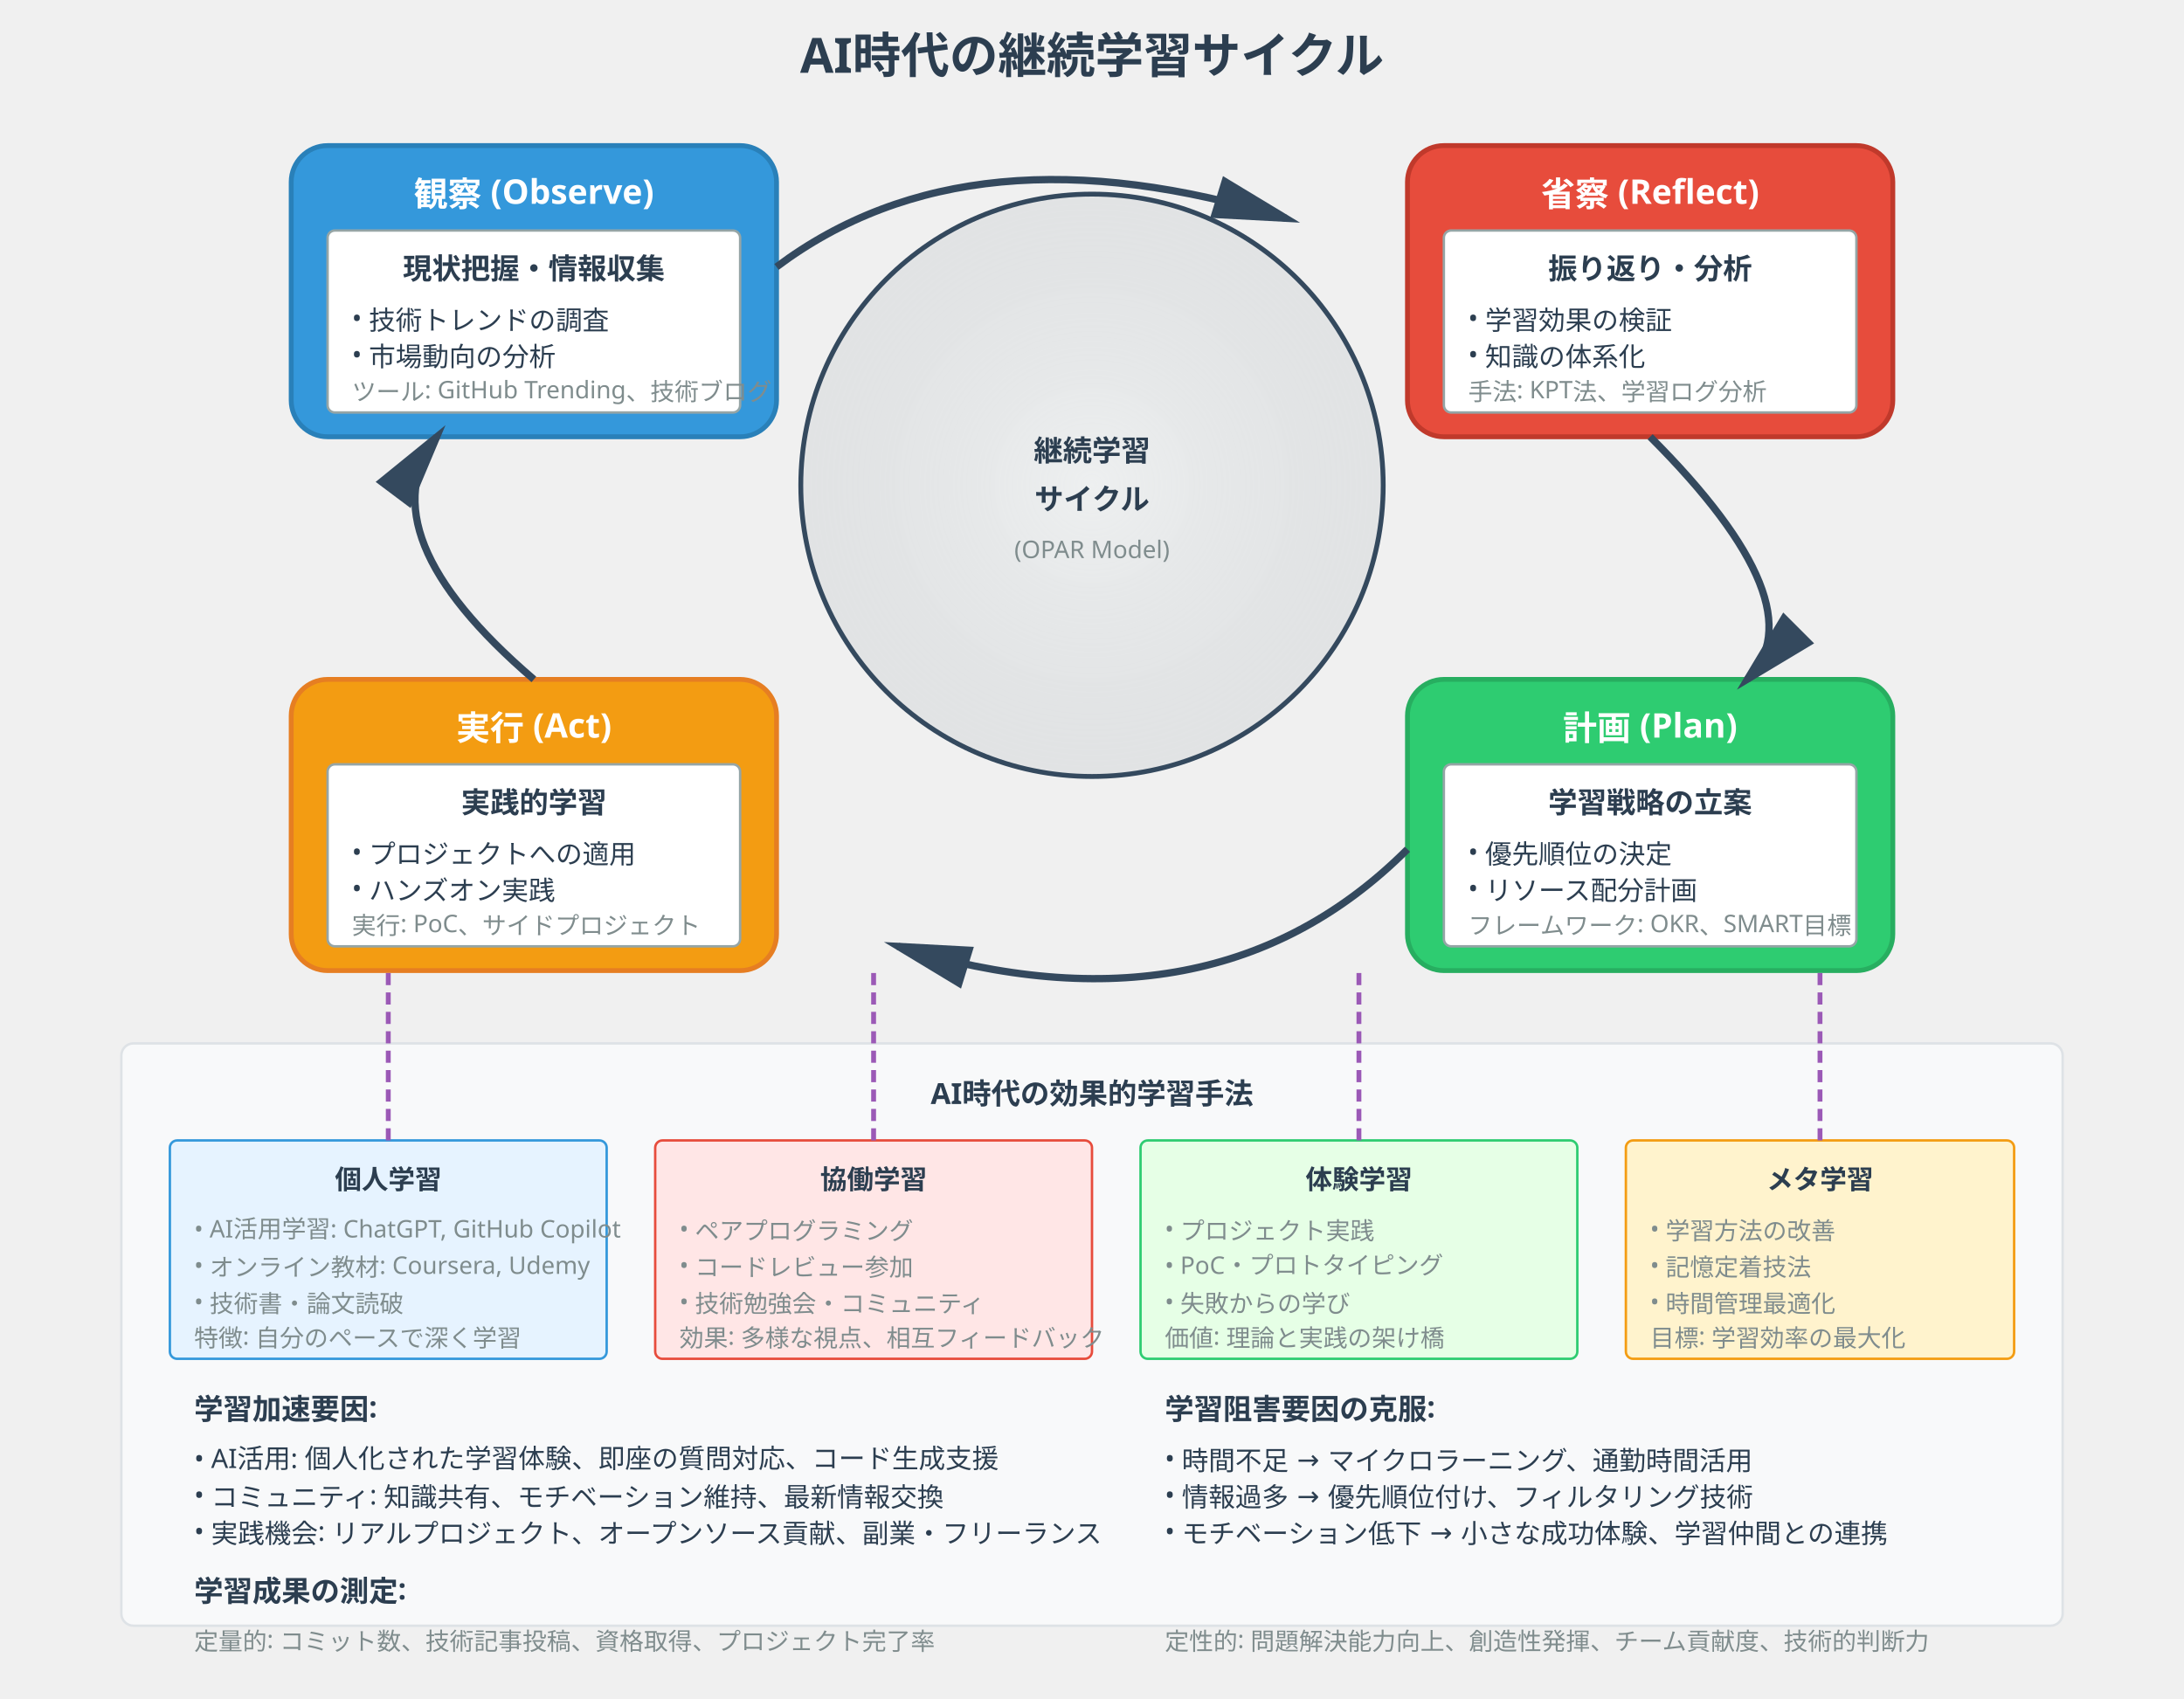
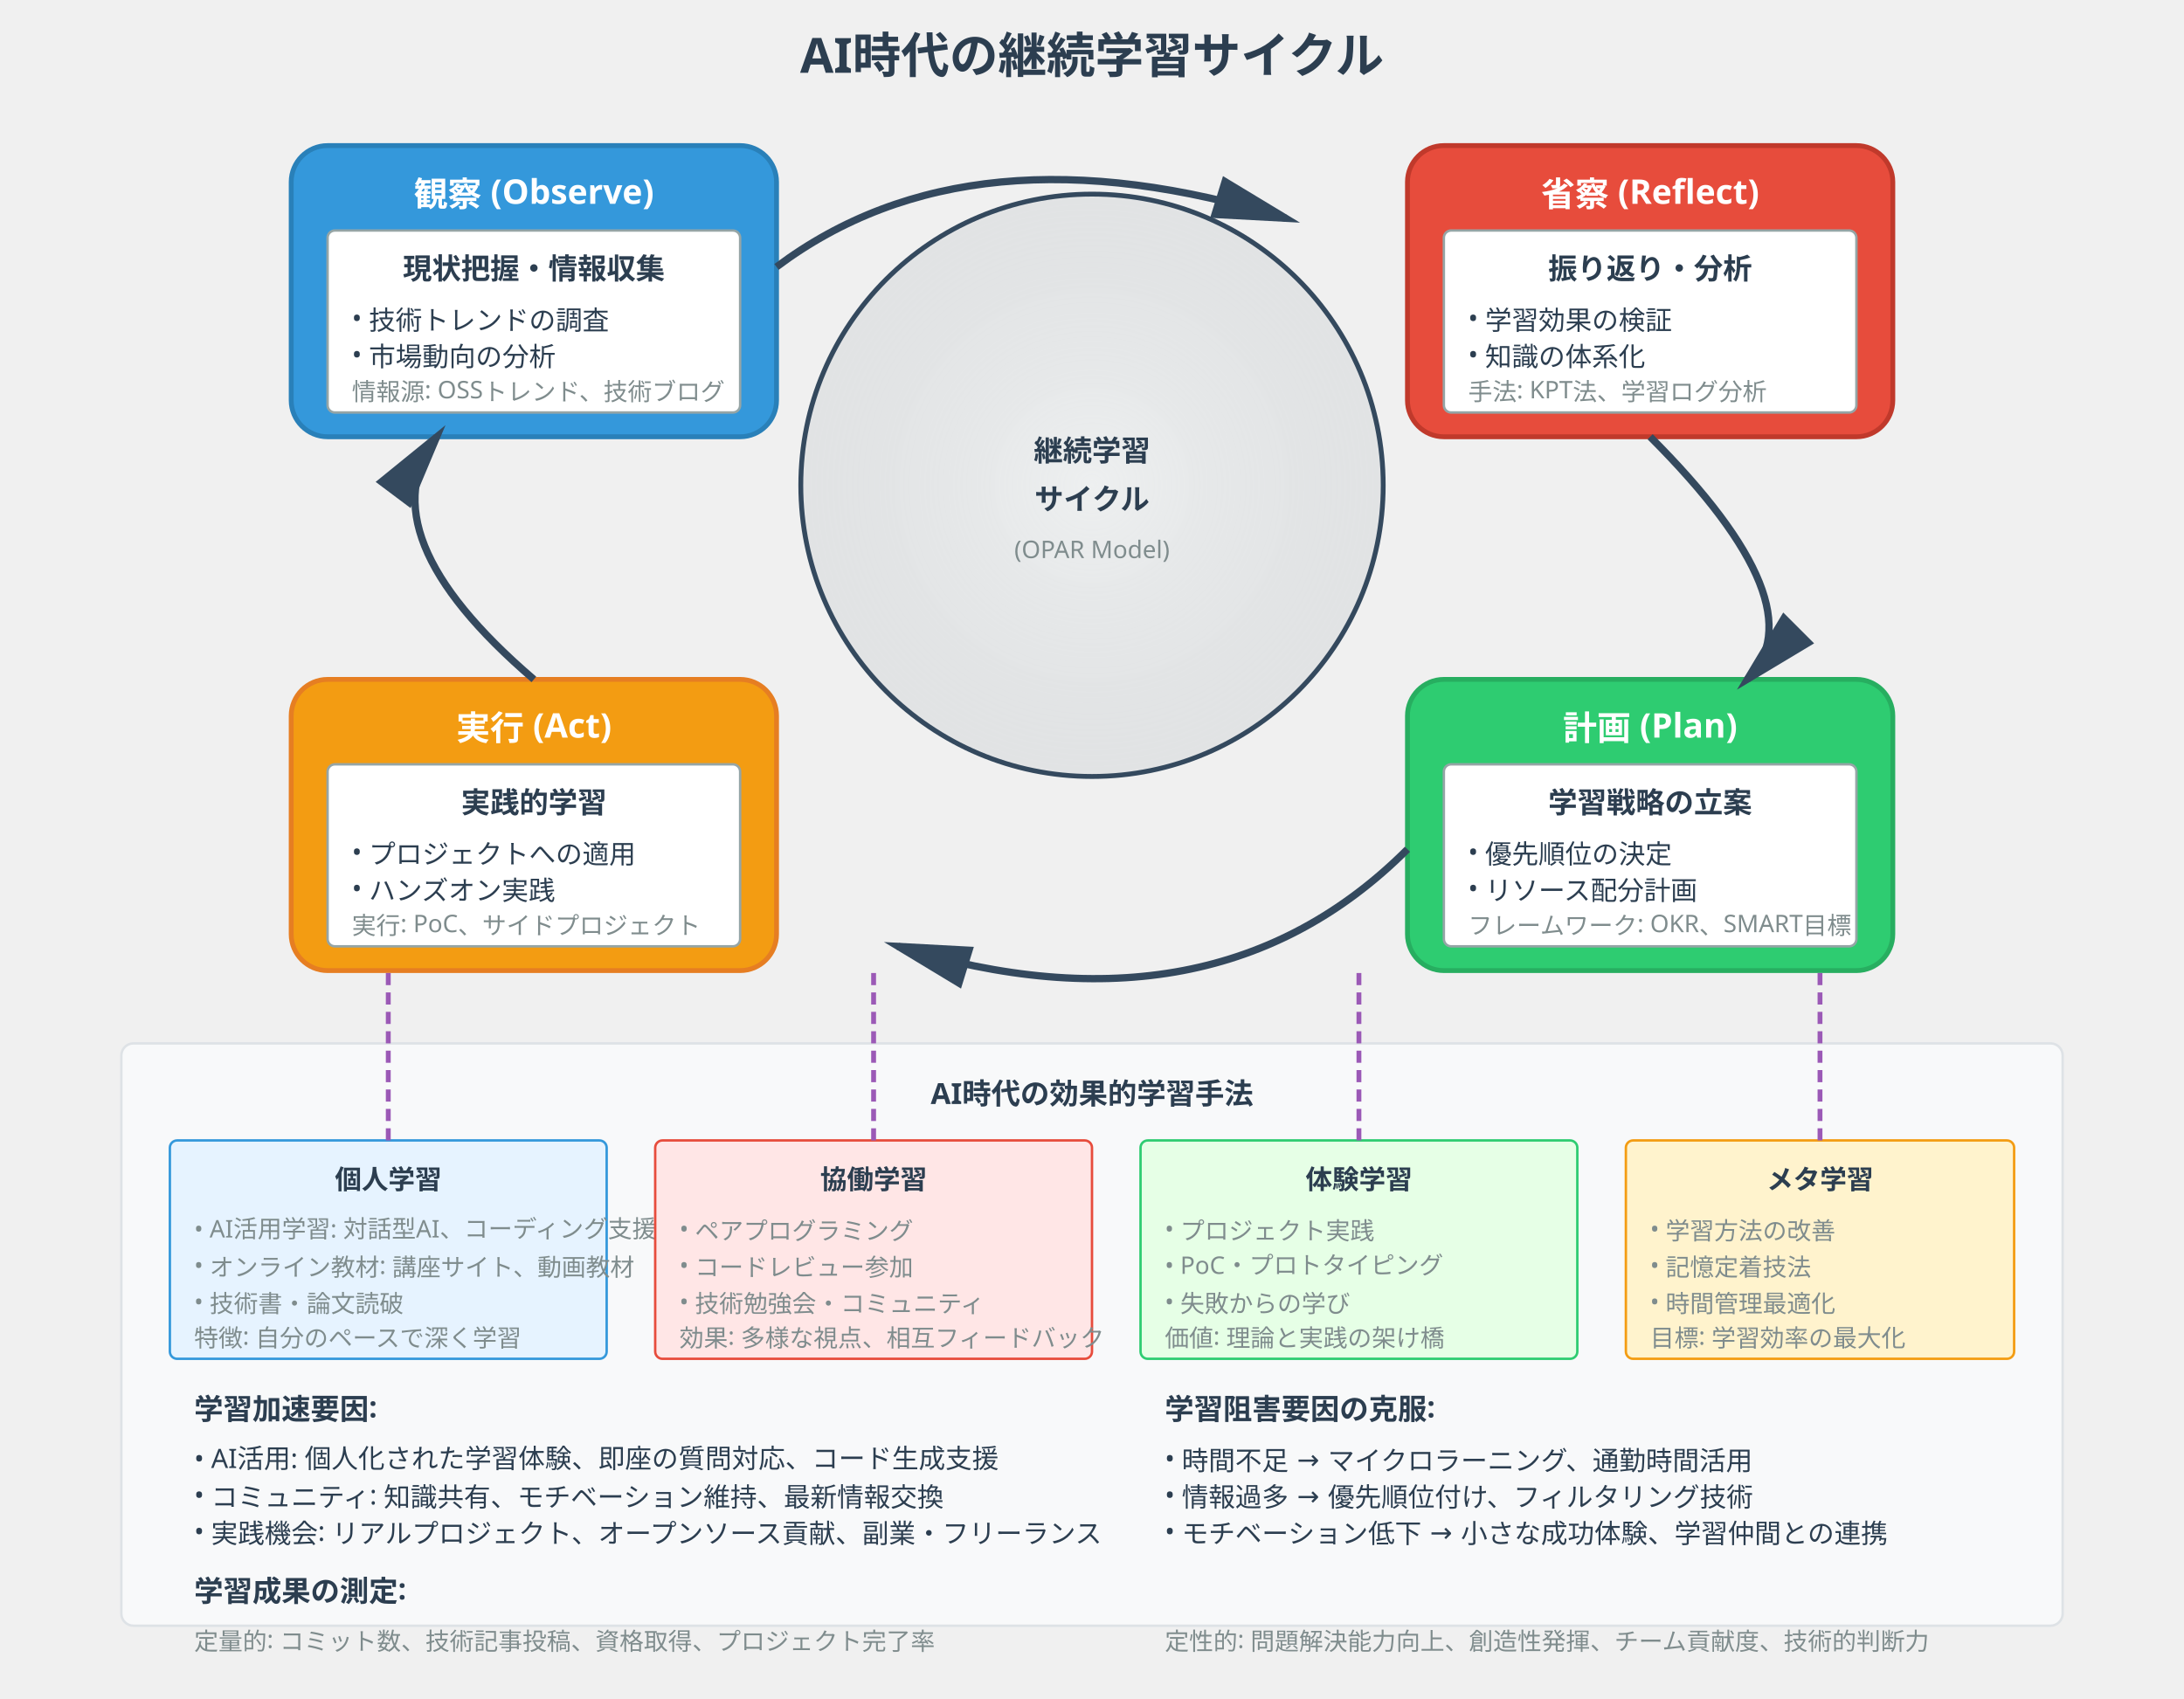
<svg xmlns="http://www.w3.org/2000/svg" width="900" height="700" viewBox="0 0 900 700">
  <defs>
    <style>
      .title { font-family: 'Noto Sans JP', sans-serif; font-size: 20px; font-weight: bold; fill: #2c3e50; }
      .phase-title { font-family: 'Noto Sans JP', sans-serif; font-size: 14px; font-weight: bold; fill: #fff; }
      .component-title { font-family: 'Noto Sans JP', sans-serif; font-size: 12px; font-weight: bold; fill: #2c3e50; }
      .text-content { font-family: 'Noto Sans JP', sans-serif; font-size: 11px; fill: #2c3e50; }
      .small-text { font-family: 'Noto Sans JP', sans-serif; font-size: 10px; fill: #7f8c8d; }
      .observe-box { fill: #3498db; stroke: #2980b9; stroke-width: 2; }
      .reflect-box { fill: #e74c3c; stroke: #c0392b; stroke-width: 2; }
      .plan-box { fill: #2ecc71; stroke: #27ae60; stroke-width: 2; }
      .act-box { fill: #f39c12; stroke: #e67e22; stroke-width: 2; }
      .component { fill: #fff; stroke: #95a5a6; stroke-width: 1; }
      .cycle-arrow { stroke: #34495e; stroke-width: 3; fill: none; marker-end: url(#arrowhead); }
      .feedback-line { stroke: #9b59b6; stroke-width: 2; stroke-dasharray: 5,3; fill: none; }
      .gradient { fill: url(#cycleGradient); }
    </style>
    <marker id="arrowhead" markerWidth="12" markerHeight="12" refX="10" refY="3" orient="auto">
      <polygon points="0 0, 12 3, 0 6" fill="#34495e" />
    </marker>
    <radialGradient id="cycleGradient" cx="50%" cy="50%" r="50%">
      <stop offset="0%" style="stop-color:#ecf0f1;stop-opacity:0.5" />
      <stop offset="100%" style="stop-color:#bdc3c7;stop-opacity:0.3" />
    </radialGradient>
  </defs>
  <text x="450" y="30" class="title" text-anchor="middle">AI時代の継続学習サイクル</text>
  <circle cx="450" cy="200" r="120" class="gradient" stroke="#34495e" stroke-width="2" />
  <text x="450" y="190" class="component-title" text-anchor="middle">継続学習</text>
  <text x="450" y="210" class="component-title" text-anchor="middle">サイクル</text>
  <text x="450" y="230" class="small-text" text-anchor="middle">(OPAR Model)</text>
  <g id="observe">
    <rect x="120" y="60" width="200" height="120" class="observe-box" rx="15" />
    <text x="220" y="85" class="phase-title" text-anchor="middle">観察 (Observe)</text>
    <rect x="135" y="95" width="170" height="75" class="component" rx="3" />
    <text x="220" y="115" class="component-title" text-anchor="middle">現状把握・情報収集</text>
    <text x="145" y="135" class="text-content">• 技術トレンドの調査</text>
    <text x="145" y="150" class="text-content">• 市場動向の分析</text>
-     <text x="145" y="165" class="small-text">ツール: GitHub Trending、技術ブログ</text>
+     <text x="145" y="165" class="small-text">情報源: OSSトレンド、技術ブログ</text>
  </g>
  <g id="reflect">
    <rect x="580" y="60" width="200" height="120" class="reflect-box" rx="15" />
    <text x="680" y="85" class="phase-title" text-anchor="middle">省察 (Reflect)</text>
    <rect x="595" y="95" width="170" height="75" class="component" rx="3" />
    <text x="680" y="115" class="component-title" text-anchor="middle">振り返り・分析</text>
    <text x="605" y="135" class="text-content">• 学習効果の検証</text>
    <text x="605" y="150" class="text-content">• 知識の体系化</text>
    <text x="605" y="165" class="small-text">手法: KPT法、学習ログ分析</text>
  </g>
  <g id="plan">
    <rect x="580" y="280" width="200" height="120" class="plan-box" rx="15" />
    <text x="680" y="305" class="phase-title" text-anchor="middle">計画 (Plan)</text>
    <rect x="595" y="315" width="170" height="75" class="component" rx="3" />
    <text x="680" y="335" class="component-title" text-anchor="middle">学習戦略の立案</text>
    <text x="605" y="355" class="text-content">• 優先順位の決定</text>
    <text x="605" y="370" class="text-content">• リソース配分計画</text>
    <text x="605" y="385" class="small-text">フレームワーク: OKR、SMART目標</text>
  </g>
  <g id="act">
    <rect x="120" y="280" width="200" height="120" class="act-box" rx="15" />
    <text x="220" y="305" class="phase-title" text-anchor="middle">実行 (Act)</text>
    <rect x="135" y="315" width="170" height="75" class="component" rx="3" />
    <text x="220" y="335" class="component-title" text-anchor="middle">実践的学習</text>
    <text x="145" y="355" class="text-content">• プロジェクトへの適用</text>
    <text x="145" y="370" class="text-content">• ハンズオン実践</text>
    <text x="145" y="385" class="small-text">実行: PoC、サイドプロジェクト</text>
  </g>
  <path d="M 320 110 Q 400 50 530 90" class="cycle-arrow" />
  <path d="M 680 180 Q 750 250 720 280" class="cycle-arrow" />
  <path d="M 580 350 Q 500 430 370 390" class="cycle-arrow" />
  <path d="M 220 280 Q 150 220 180 180" class="cycle-arrow" />
  <g id="methods">
    <rect x="50" y="430" width="800" height="240" fill="#f8f9fa" stroke="#dee2e6" stroke-width="1" rx="5" />
    <text x="450" y="455" class="component-title" text-anchor="middle">AI時代の効果的学習手法</text>
    <rect x="70" y="470" width="180" height="90" fill="#e6f3ff" stroke="#3498db" stroke-width="1" rx="3" />
    <text x="160" y="490" class="text-content" text-anchor="middle" font-weight="bold">個人学習</text>
-     <text x="80" y="510" class="small-text">• AI活用学習: ChatGPT, GitHub Copilot</text>
-     <text x="80" y="525" class="small-text">• オンライン教材: Coursera, Udemy</text>
+     <text x="80" y="510" class="small-text">• AI活用学習: 対話型AI、コーディング支援AI</text>
+     <text x="80" y="525" class="small-text">• オンライン教材: 講座サイト、動画教材</text>
    <text x="80" y="540" class="small-text">• 技術書・論文読破</text>
    <text x="80" y="555" class="small-text">特徴: 自分のペースで深く学習</text>
    <rect x="270" y="470" width="180" height="90" fill="#ffe6e6" stroke="#e74c3c" stroke-width="1" rx="3" />
    <text x="360" y="490" class="text-content" text-anchor="middle" font-weight="bold">協働学習</text>
    <text x="280" y="510" class="small-text">• ペアプログラミング</text>
    <text x="280" y="525" class="small-text">• コードレビュー参加</text>
    <text x="280" y="540" class="small-text">• 技術勉強会・コミュニティ</text>
    <text x="280" y="555" class="small-text">効果: 多様な視点、相互フィードバック</text>
    <rect x="470" y="470" width="180" height="90" fill="#e6ffe6" stroke="#2ecc71" stroke-width="1" rx="3" />
    <text x="560" y="490" class="text-content" text-anchor="middle" font-weight="bold">体験学習</text>
    <text x="480" y="510" class="small-text">• プロジェクト実践</text>
    <text x="480" y="525" class="small-text">• PoC・プロトタイピング</text>
    <text x="480" y="540" class="small-text">• 失敗からの学び</text>
    <text x="480" y="555" class="small-text">価値: 理論と実践の架け橋</text>
    <rect x="670" y="470" width="160" height="90" fill="#fff3cd" stroke="#f39c12" stroke-width="1" rx="3" />
    <text x="750" y="490" class="text-content" text-anchor="middle" font-weight="bold">メタ学習</text>
    <text x="680" y="510" class="small-text">• 学習方法の改善</text>
    <text x="680" y="525" class="small-text">• 記憶定着技法</text>
    <text x="680" y="540" class="small-text">• 時間管理最適化</text>
    <text x="680" y="555" class="small-text">目標: 学習効率の最大化</text>
    <text x="80" y="585" class="component-title">学習加速要因:</text>
    <text x="80" y="605" class="text-content">• AI活用: 個人化された学習体験、即座の質問対応、コード生成支援</text>
    <text x="80" y="620" class="text-content">• コミュニティ: 知識共有、モチベーション維持、最新情報交換</text>
    <text x="80" y="635" class="text-content">• 実践機会: リアルプロジェクト、オープンソース貢献、副業・フリーランス</text>
    <text x="480" y="585" class="component-title">学習阻害要因の克服:</text>
    <text x="480" y="605" class="text-content">• 時間不足 → マイクロラーニング、通勤時間活用</text>
    <text x="480" y="620" class="text-content">• 情報過多 → 優先順位付け、フィルタリング技術</text>
    <text x="480" y="635" class="text-content">• モチベーション低下 → 小さな成功体験、学習仲間との連携</text>
    <text x="80" y="660" class="component-title">学習成果の測定:</text>
    <text x="80" y="680" class="small-text">定量的: コミット数、技術記事投稿、資格取得、プロジェクト完了率</text>
    <text x="480" y="680" class="small-text">定性的: 問題解決能力向上、創造性発揮、チーム貢献度、技術的判断力</text>
  </g>
  <line x1="160" y1="470" x2="160" y2="400" class="feedback-line" />
  <line x1="360" y1="470" x2="360" y2="400" class="feedback-line" />
  <line x1="560" y1="470" x2="560" y2="400" class="feedback-line" />
  <line x1="750" y1="470" x2="750" y2="400" class="feedback-line" />
</svg>
